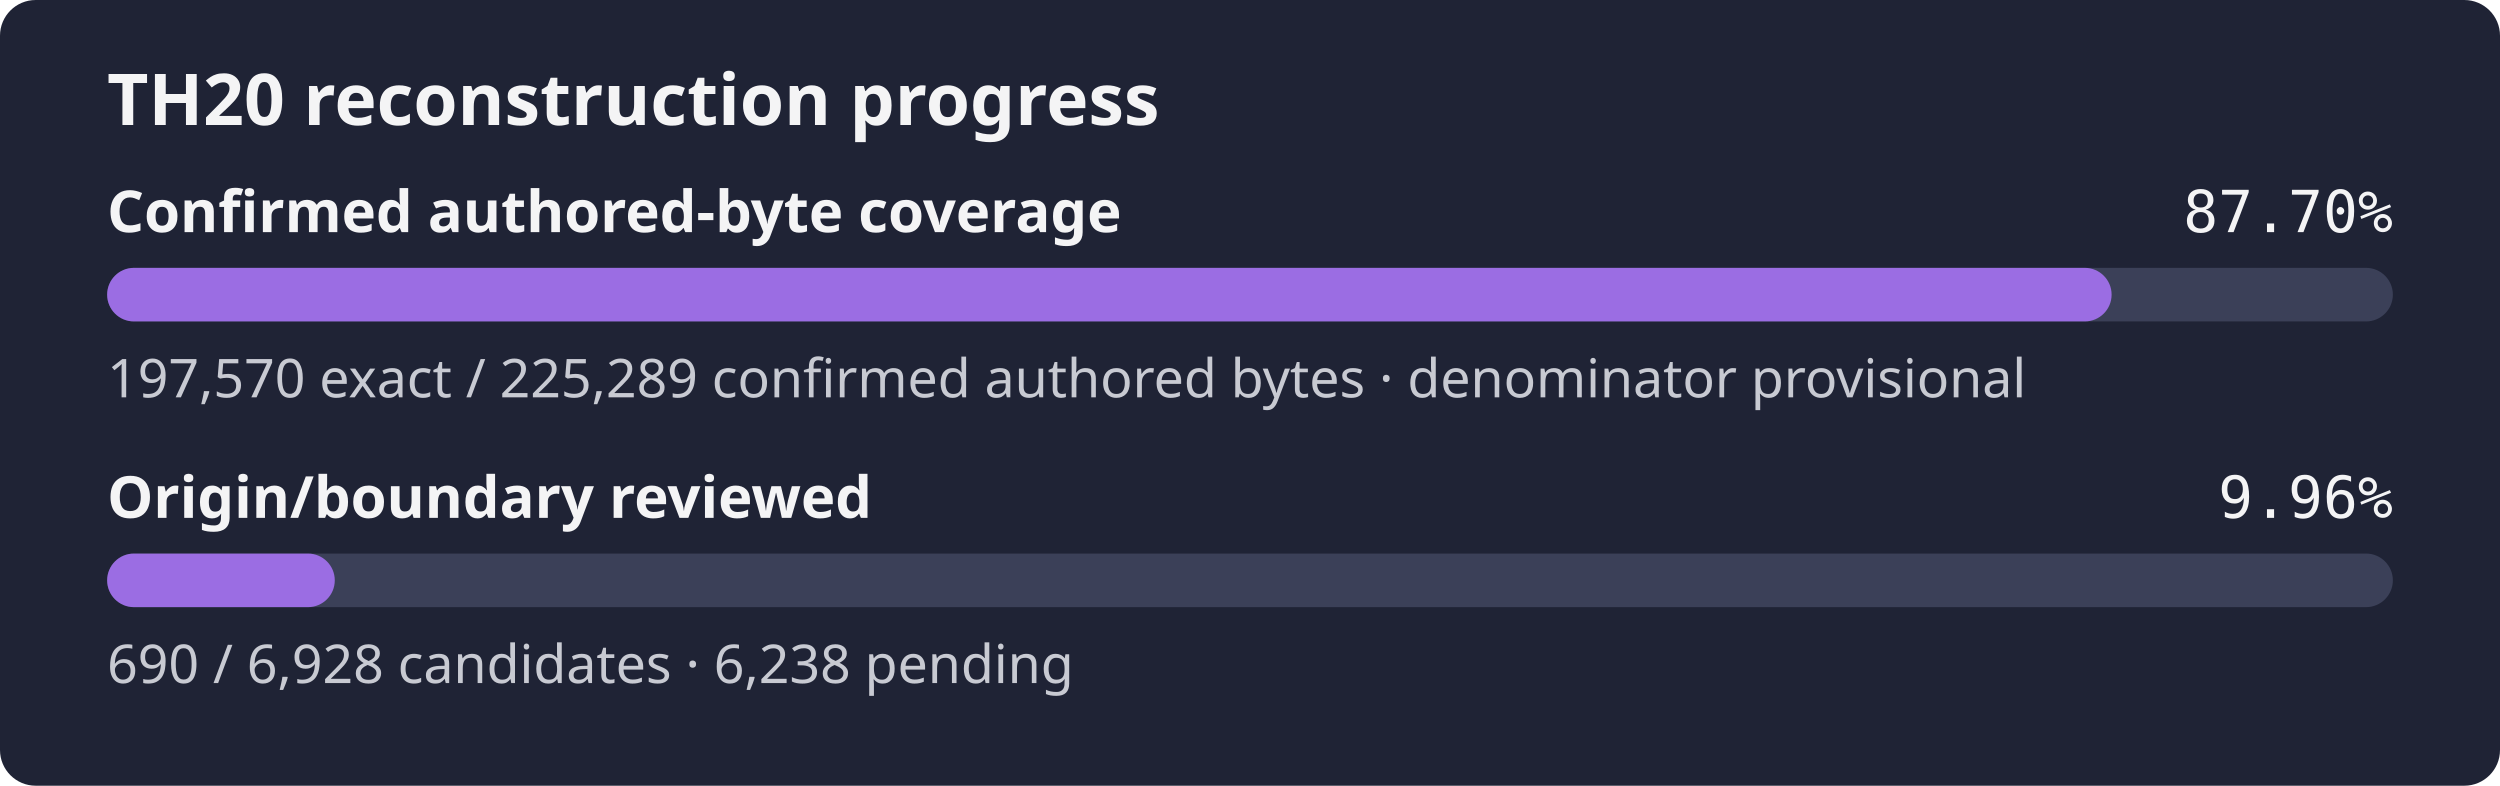
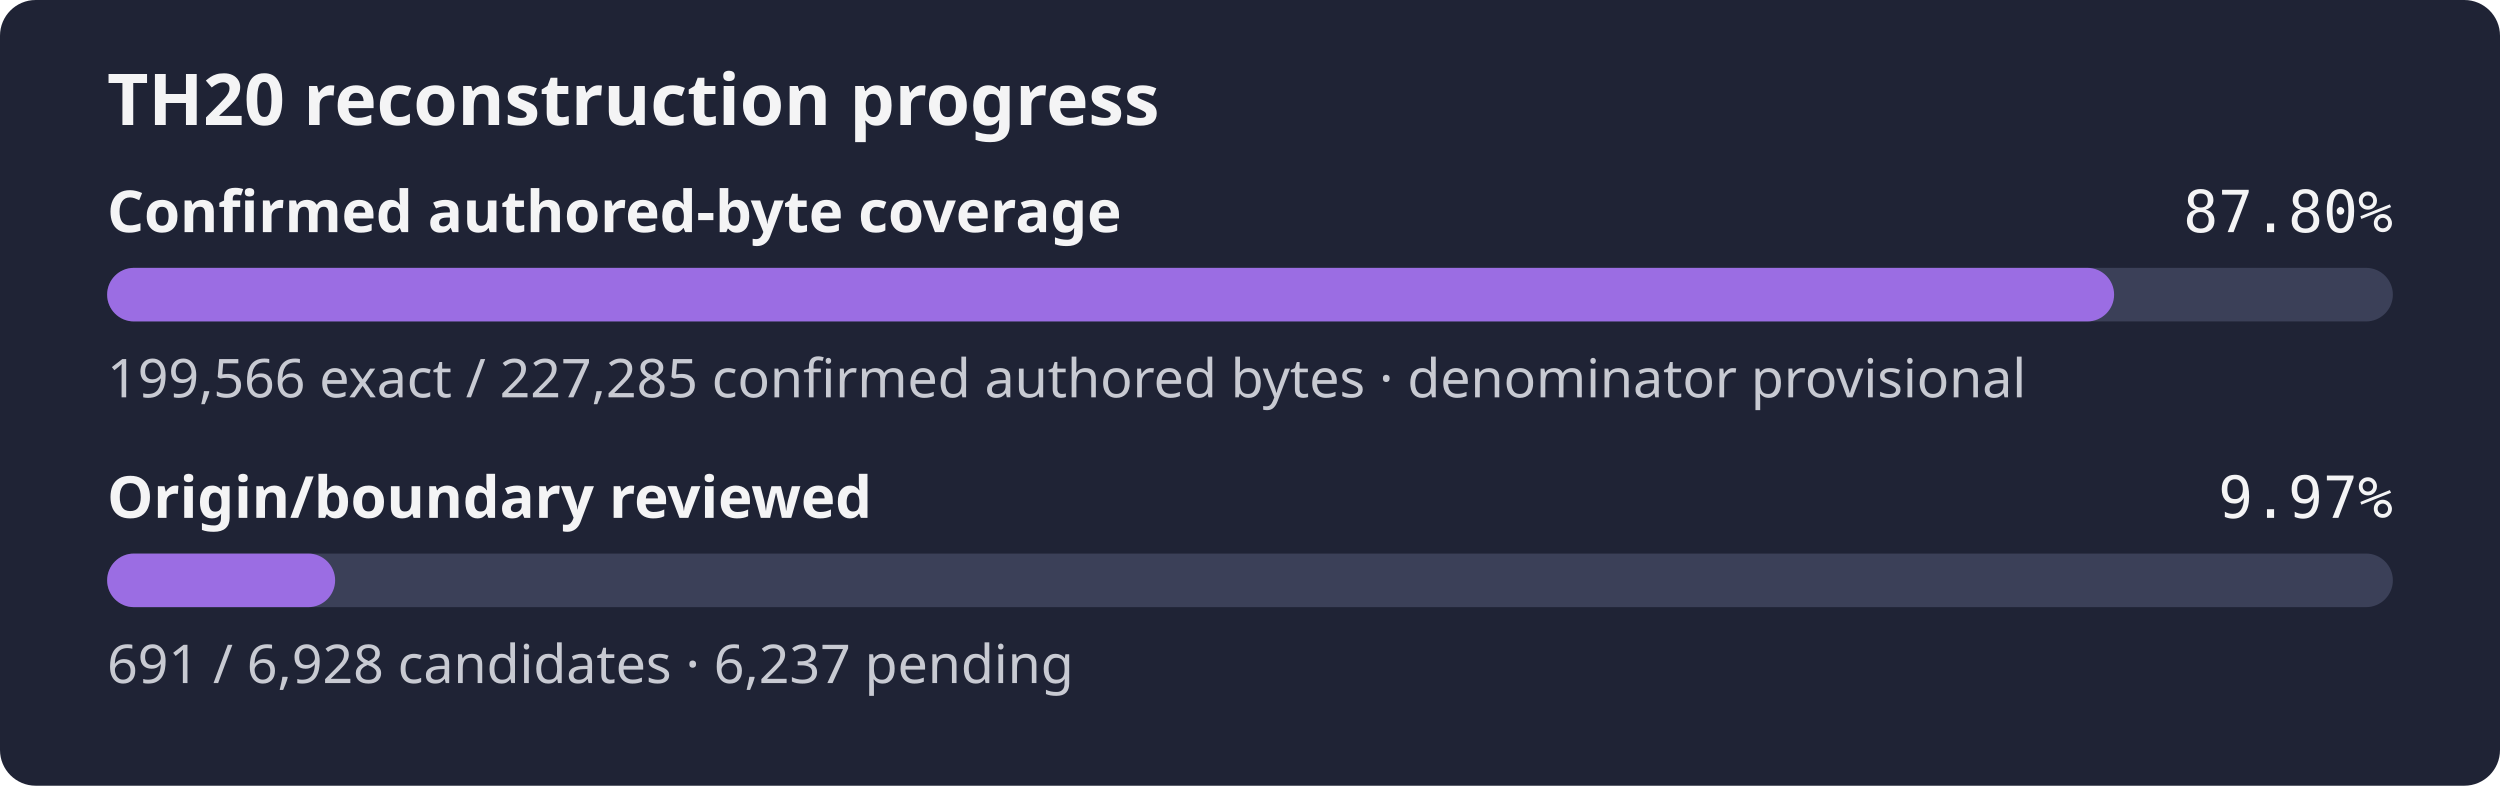
- <svg xmlns="http://www.w3.org/2000/svg" width="560" height="176" role="img" aria-label="TH20 reconstruction progress: 87.70% of the confirmed authored-byte set is exact, origin review 9.96%">
+ <svg xmlns="http://www.w3.org/2000/svg" width="560" height="176" role="img" aria-label="TH20 reconstruction progress: 87.80% of the confirmed authored-byte set is exact, origin review 9.97%">
  <rect width="560" height="176" rx="8" fill="#1f2335" />
  <text x="24" y="28" fill="#f4f4f5" font-family="sans-serif" font-size="16" font-weight="600">TH20 reconstruction progress</text>
  <text x="24" y="52" fill="#f4f4f5" font-family="sans-serif" font-size="13" font-weight="600">Confirmed authored-byte coverage</text>
-   <text x="536" y="52" fill="#f4f4f5" text-anchor="end" font-family="monospace" font-size="13">87.70%</text>
+   <text x="536" y="52" fill="#f4f4f5" text-anchor="end" font-family="monospace" font-size="13">87.80%</text>
  <rect x="24" y="60" width="512" height="12" rx="6" fill="#3b4058" />
-   <rect x="24" y="60" width="449.00" height="12" rx="6" fill="#9b6de3" />
-   <text x="24" y="89" fill="#c8cad2" font-family="sans-serif" font-size="12">197,570 exact / 225,289 confirmed authored bytes · denominator provisional</text>
+   <rect x="24" y="60" width="449.56" height="12" rx="6" fill="#9b6de3" />
+   <text x="24" y="89" fill="#c8cad2" font-family="sans-serif" font-size="12">199,566 exact / 227,285 confirmed authored bytes · denominator provisional</text>
  <text x="24" y="116" fill="#f4f4f5" font-family="sans-serif" font-size="13" font-weight="600">Origin/boundary reviewed</text>
-   <text x="536" y="116" fill="#f4f4f5" text-anchor="end" font-family="monospace" font-size="13">9.96%</text>
+   <text x="536" y="116" fill="#f4f4f5" text-anchor="end" font-family="monospace" font-size="13">9.97%</text>
  <rect x="24" y="124" width="512" height="12" rx="6" fill="#3b4058" />
-   <rect x="24" y="124" width="50.99" height="12" rx="6" fill="#9b6de3" />
-   <text x="24" y="153" fill="#c8cad2" font-family="sans-serif" font-size="12">690 / 6,928 candidates · 6,238 pending</text>
+   <rect x="24" y="124" width="51.07" height="12" rx="6" fill="#9b6de3" />
+   <text x="24" y="153" fill="#c8cad2" font-family="sans-serif" font-size="12">691 / 6,928 candidates · 6,237 pending</text>
</svg>
